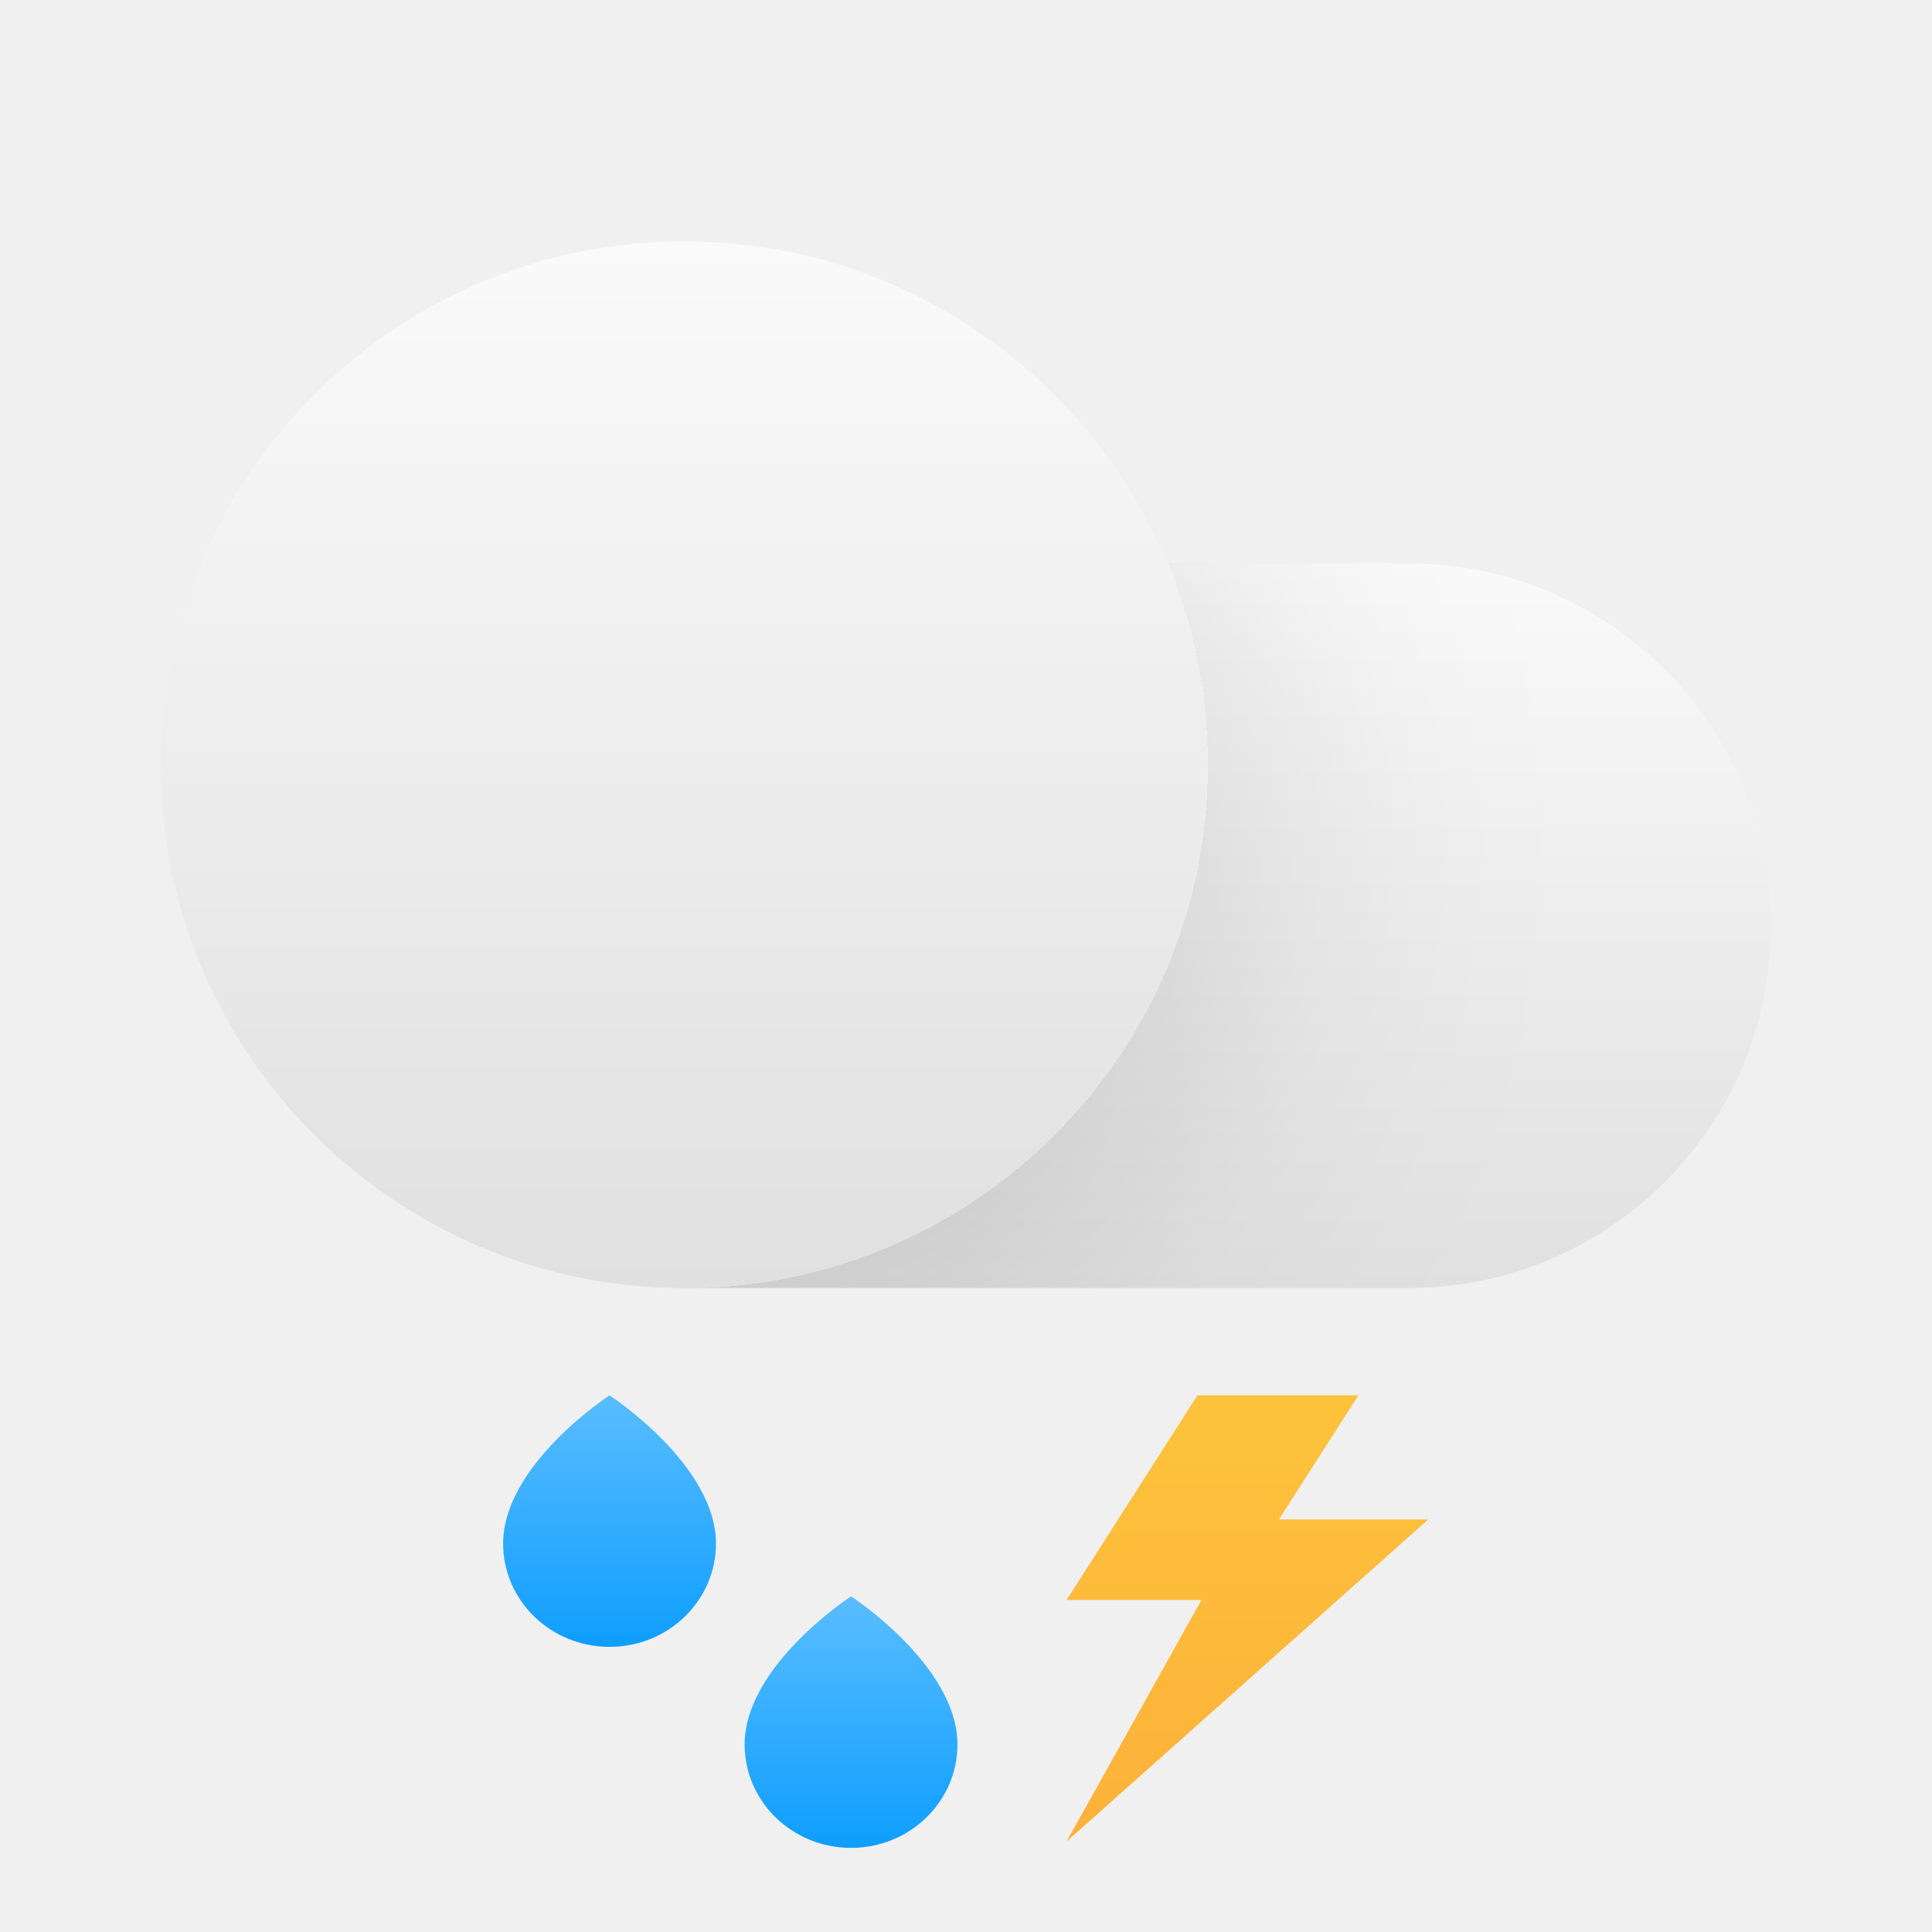
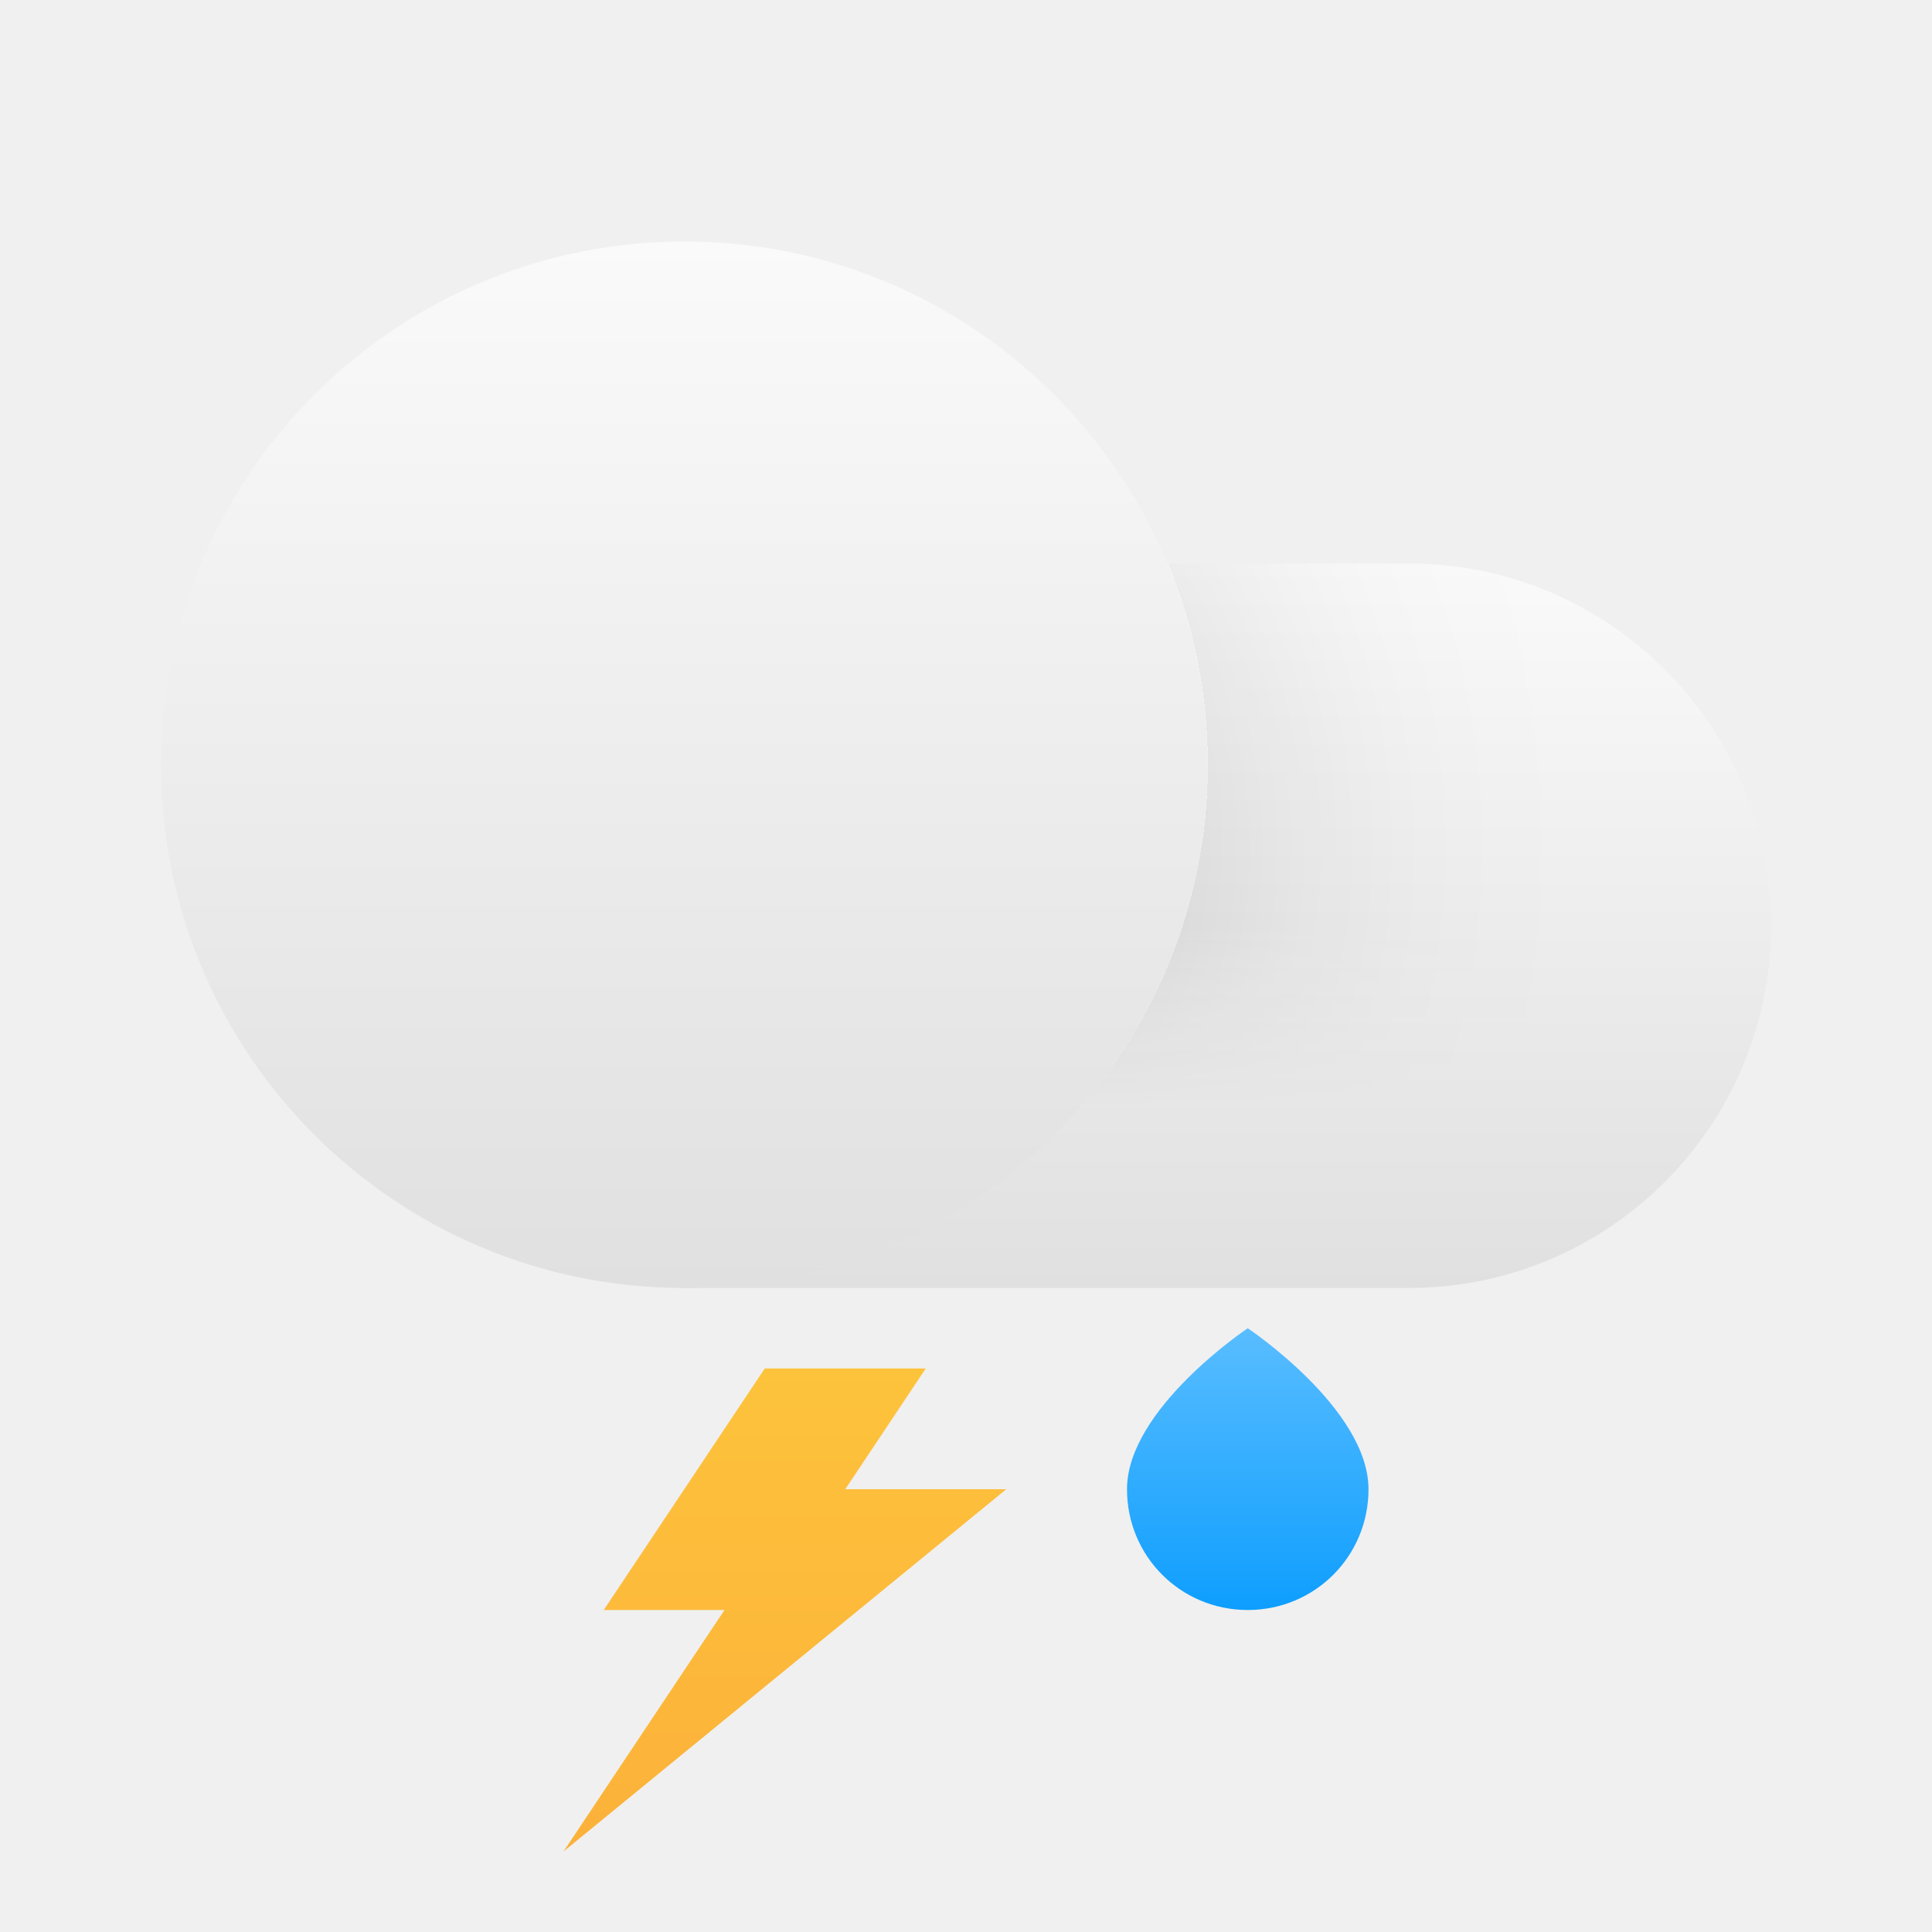
<svg xmlns="http://www.w3.org/2000/svg" width="24" height="24" viewBox="0 0 24 24" fill="none">
-   <path d="M8.5 7H17.5C19.985 7 22 9.015 22 11.5C22 13.985 19.985 16 17.5 16H8.5V7Z" fill="url(#paint0_linear_404_594)" />
-   <circle cx="8.5" cy="9.5" r="6.5" fill="url(#paint1_linear_404_594)" />
-   <mask id="mask0_404_594" style="mask-type:alpha" maskUnits="userSpaceOnUse" x="2" y="3" width="20" height="13">
-     <path fill-rule="evenodd" clip-rule="evenodd" d="M14.502 7C13.522 4.651 11.204 3 8.5 3C4.91 3 2 5.91 2 9.5C2 13.09 4.91 16 8.5 16H17.5C19.985 16 22 13.985 22 11.5C22 9.015 19.985 7 17.5 7H14.502Z" fill="white" />
-     <path fill-rule="evenodd" clip-rule="evenodd" d="M14.502 7C13.522 4.651 11.204 3 8.5 3C4.91 3 2 5.91 2 9.5C2 13.09 4.91 16 8.5 16H17.5C19.985 16 22 13.985 22 11.5C22 9.015 19.985 7 17.5 7H14.502Z" fill="url(#paint2_linear_404_594)" />
+   <path d="M8.5 7H17.5C19.985 7 22 9.015 22 11.5C22 13.985 19.985 16 17.5 16H8.5V7Z" fill="url(#paint0_linear_375_253)" />
+   <circle cx="8.5" cy="9.5" r="6.5" fill="url(#paint1_linear_375_253)" />
+   <mask id="mask0_375_253" style="mask-type:alpha" maskUnits="userSpaceOnUse" x="8" y="7" width="14" height="9">
+     <path fill-rule="evenodd" clip-rule="evenodd" d="M8.5 16C12.09 16 15 13.09 15 9.5C15 8.614 14.823 7.77 14.502 7H17.5C19.985 7 22 9.015 22 11.5C22 13.985 19.985 16 17.5 16H8.5Z" fill="url(#paint2_linear_375_253)" />
  </mask>
-   <g mask="url(#mask0_404_594)">
-     <g filter="url(#filter0_d_404_594)">
-       <circle cx="8.5" cy="9.5" r="6.5" fill="url(#paint3_linear_404_594)" />
+   <g mask="url(#mask0_375_253)">
+     <g filter="url(#filter0_d_375_253)">
+       <circle cx="8.5" cy="9.5" r="6.5" fill="url(#paint3_linear_375_253)" />
    </g>
  </g>
-   <path d="M8.894 19.175C8.894 19.884 8.302 20.458 7.572 20.458C6.842 20.458 6.25 19.884 6.25 19.175C6.25 18.193 7.572 17.333 7.572 17.333C7.572 17.333 8.894 18.193 8.894 19.175Z" fill="url(#paint4_linear_404_594)" />
-   <path d="M11.894 21.671C11.894 22.38 11.302 22.955 10.572 22.955C9.842 22.955 9.25 22.38 9.25 21.671C9.25 20.69 10.572 19.83 10.572 19.83C10.572 19.83 11.894 20.69 11.894 21.671Z" fill="url(#paint5_linear_404_594)" />
-   <path d="M13.25 19.875L14.875 17.333H16.875L15.887 18.875H17.743L13.25 22.875L14.925 19.875L13.25 19.875Z" fill="url(#paint6_linear_404_594)" />
+   <path d="M9.5 17L7.5 20H9L7 23L12.5 18.5H10.5L11.5 17H9.5Z" fill="url(#paint4_linear_375_253)" />
+   <path d="M17 18.5C17 19.333 16.333 20 15.5 20C14.667 20 14 19.333 14 18.5C14 17.5 15.5 16.5 15.5 16.5C15.5 16.5 17 17.5 17 18.5Z" fill="url(#paint5_linear_375_253)" />
  <defs>
-     <filter id="filter0_d_404_594" x="-1.5" y="0" width="21" height="21" filterUnits="userSpaceOnUse" color-interpolation-filters="sRGB">
+     <filter id="filter0_d_375_253" x="-1.5" y="0" width="21" height="21" filterUnits="userSpaceOnUse" color-interpolation-filters="sRGB">
      <feFlood flood-opacity="0" result="BackgroundImageFix" />
      <feColorMatrix in="SourceAlpha" type="matrix" values="0 0 0 0 0 0 0 0 0 0 0 0 0 0 0 0 0 0 127 0" result="hardAlpha" />
      <feOffset dx="0.5" dy="1" />
      <feGaussianBlur stdDeviation="2" />
      <feComposite in2="hardAlpha" operator="out" />
      <feColorMatrix type="matrix" values="0 0 0 0 0 0 0 0 0 0 0 0 0 0 0 0 0 0 0.12 0" />
-       <feBlend mode="multiply" in2="BackgroundImageFix" result="effect1_dropShadow_404_594" />
-       <feBlend mode="normal" in="SourceGraphic" in2="effect1_dropShadow_404_594" result="shape" />
+       <feBlend mode="multiply" in2="BackgroundImageFix" result="effect1_dropShadow_375_253" />
+       <feBlend mode="normal" in="SourceGraphic" in2="effect1_dropShadow_375_253" result="shape" />
    </filter>
-     <linearGradient id="paint0_linear_404_594" x1="15.25" y1="7" x2="15.25" y2="16" gradientUnits="userSpaceOnUse">
+     <linearGradient id="paint0_linear_375_253" x1="15.25" y1="7" x2="15.25" y2="16" gradientUnits="userSpaceOnUse">
      <stop stop-color="#FAFAFA" />
      <stop offset="1" stop-color="#E0E0E0" />
    </linearGradient>
-     <linearGradient id="paint1_linear_404_594" x1="8.5" y1="3" x2="8.5" y2="16" gradientUnits="userSpaceOnUse">
+     <linearGradient id="paint1_linear_375_253" x1="8.5" y1="3" x2="8.5" y2="16" gradientUnits="userSpaceOnUse">
      <stop stop-color="#FAFAFA" />
      <stop offset="1" stop-color="#E0E0E0" />
    </linearGradient>
-     <linearGradient id="paint2_linear_404_594" x1="12" y1="10" x2="12" y2="16" gradientUnits="userSpaceOnUse">
-       <stop stop-color="white" />
-       <stop offset="1" stop-color="white" stop-opacity="0" />
+     <linearGradient id="paint2_linear_375_253" x1="15.25" y1="7" x2="15.25" y2="16" gradientUnits="userSpaceOnUse">
+       <stop offset="0.5" stop-color="white" />
+       <stop offset="0.752" stop-color="white" stop-opacity="0" />
    </linearGradient>
-     <linearGradient id="paint3_linear_404_594" x1="8.5" y1="3" x2="8.5" y2="16" gradientUnits="userSpaceOnUse">
+     <linearGradient id="paint3_linear_375_253" x1="8.5" y1="3" x2="8.5" y2="16" gradientUnits="userSpaceOnUse">
      <stop stop-color="#FAFAFA" />
      <stop offset="1" stop-color="#E0E0E0" />
    </linearGradient>
-     <linearGradient id="paint4_linear_404_594" x1="7.572" y1="17.333" x2="7.572" y2="20.458" gradientUnits="userSpaceOnUse">
+     <linearGradient id="paint4_linear_375_253" x1="9.75" y1="17" x2="9.75" y2="23" gradientUnits="userSpaceOnUse">
+       <stop stop-color="#FDC33B" />
+       <stop offset="1" stop-color="#FCB13A" />
+     </linearGradient>
+     <linearGradient id="paint5_linear_375_253" x1="15.5" y1="16.5" x2="15.5" y2="20" gradientUnits="userSpaceOnUse">
      <stop stop-color="#59BDFF" />
      <stop offset="1" stop-color="#0E9EFE" />
    </linearGradient>
-     <linearGradient id="paint5_linear_404_594" x1="10.572" y1="19.83" x2="10.572" y2="22.955" gradientUnits="userSpaceOnUse">
-       <stop stop-color="#59BDFF" />
-       <stop offset="1" stop-color="#0E9EFE" />
-     </linearGradient>
-     <linearGradient id="paint6_linear_404_594" x1="15.496" y1="17.333" x2="15.496" y2="22.875" gradientUnits="userSpaceOnUse">
-       <stop stop-color="#FDC33B" />
-       <stop offset="1" stop-color="#FCB13A" />
-     </linearGradient>
  </defs>
</svg>
